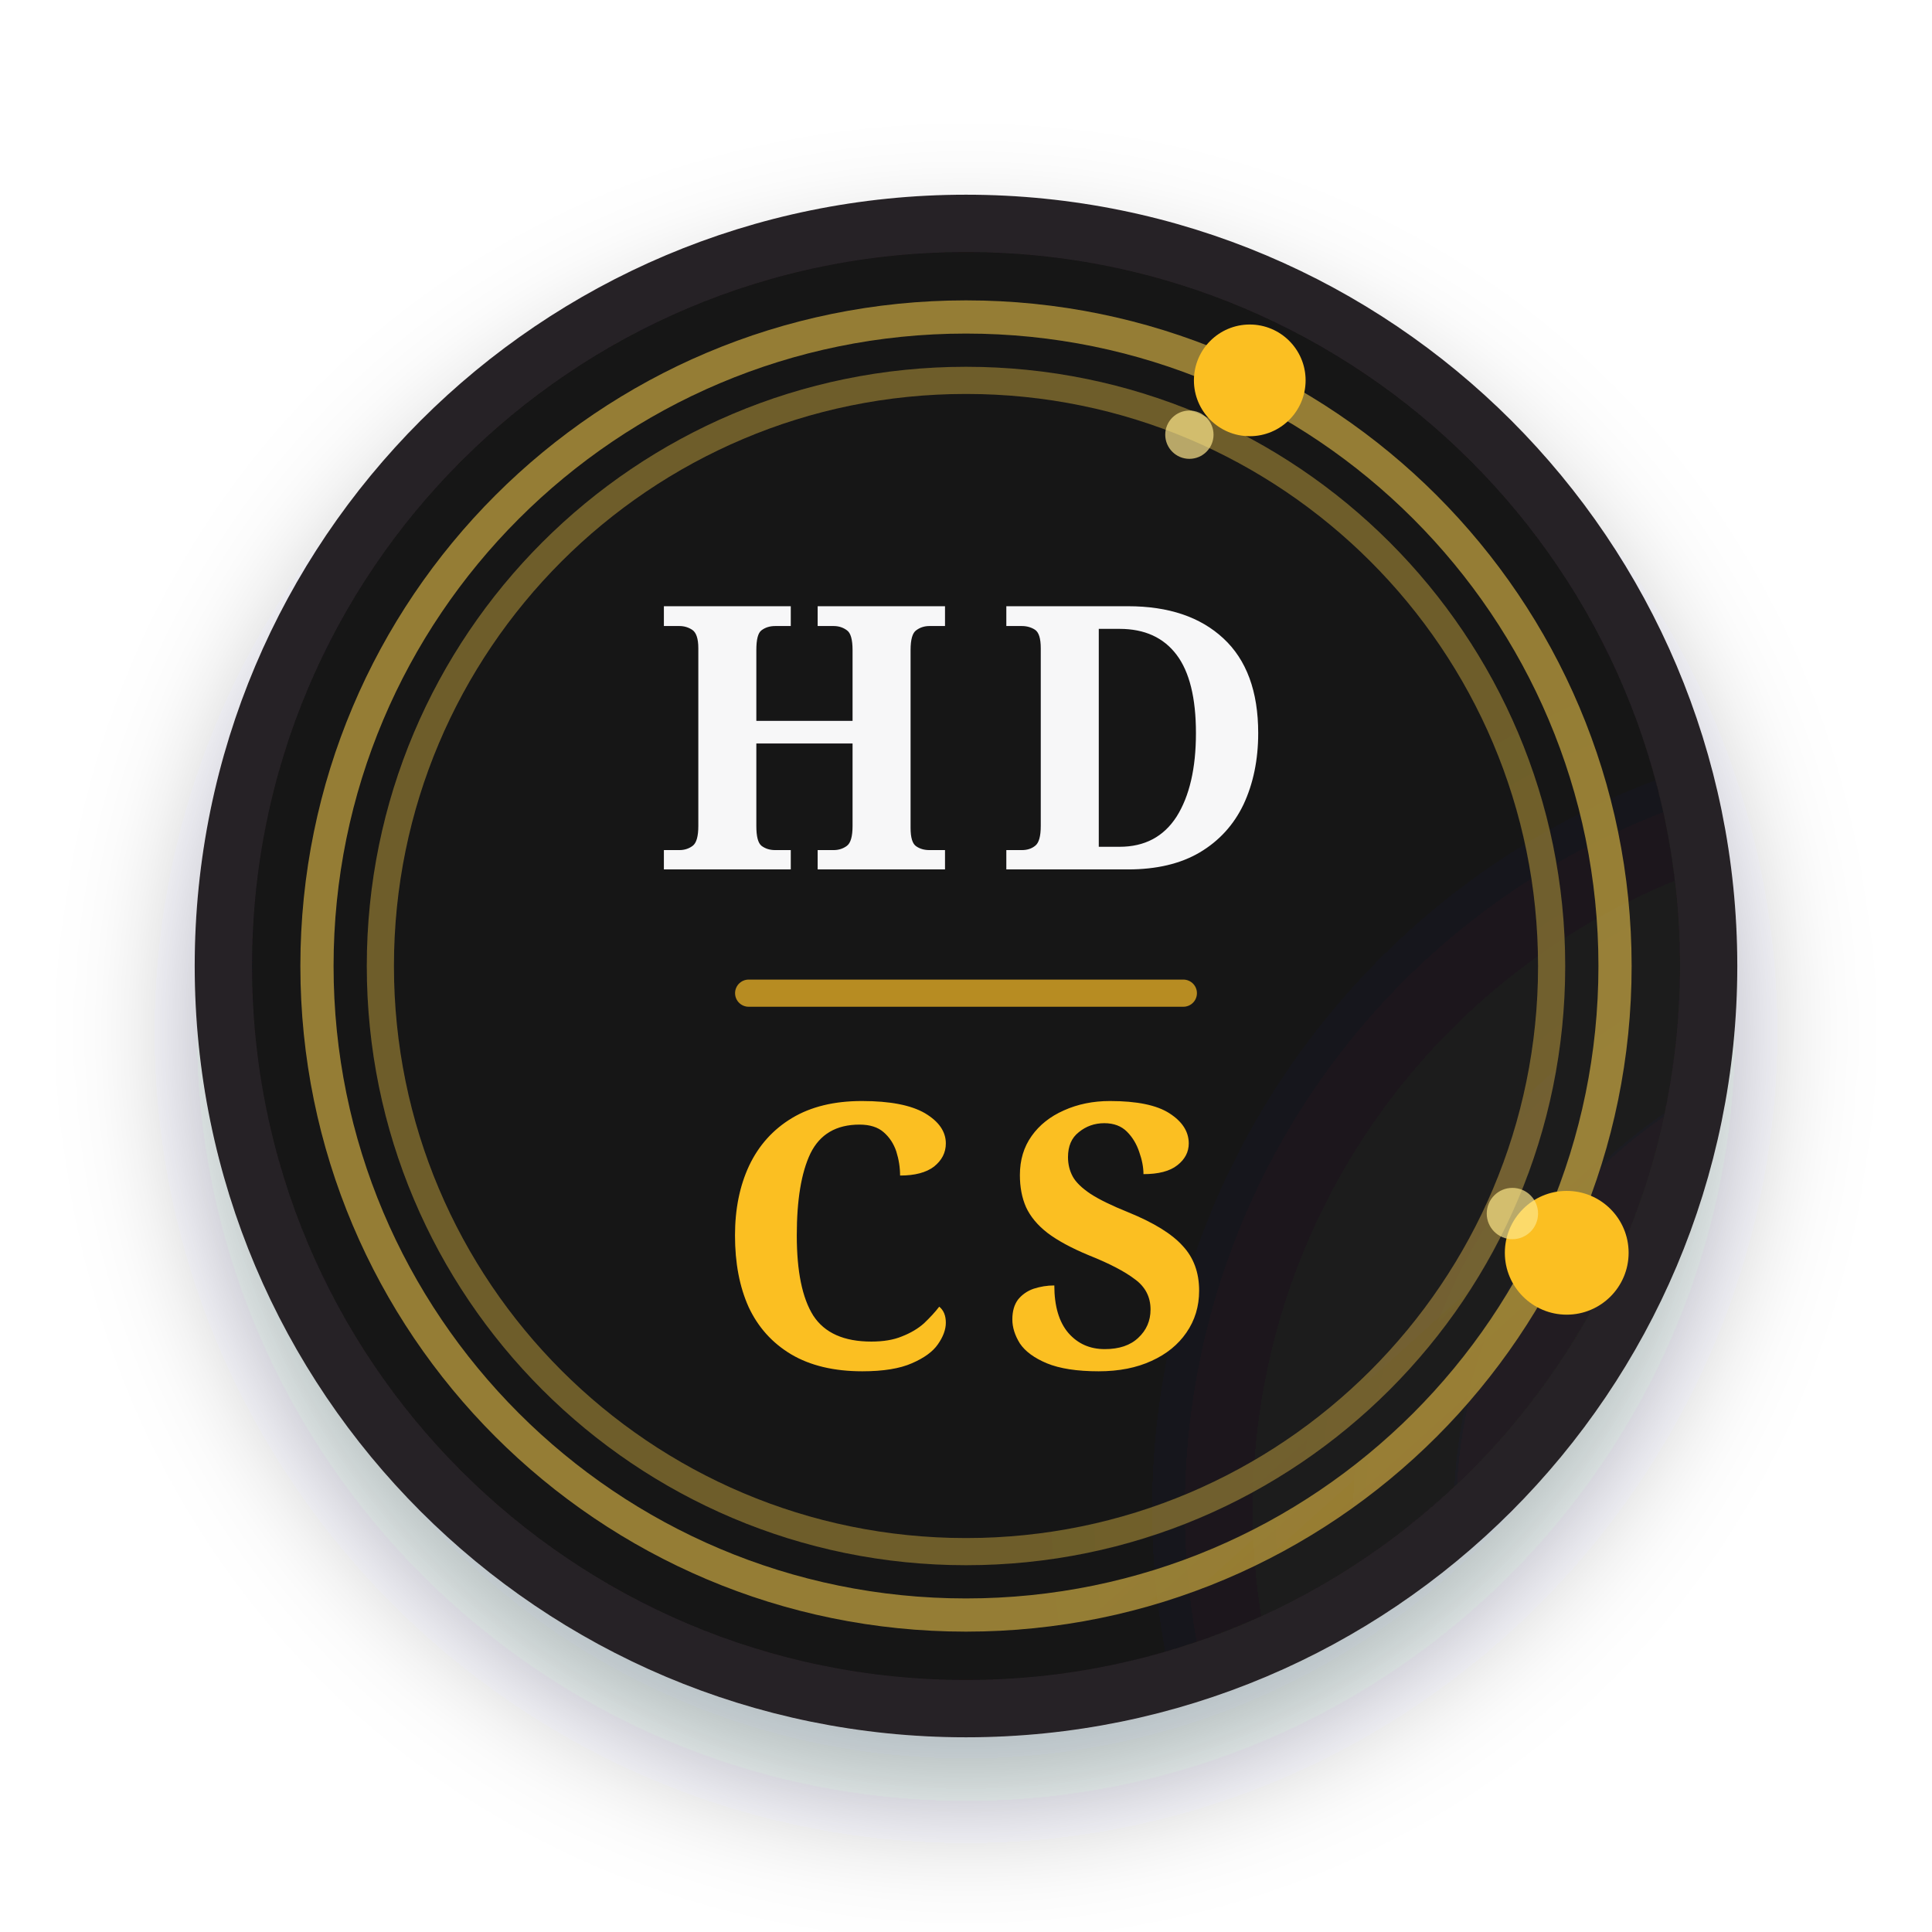
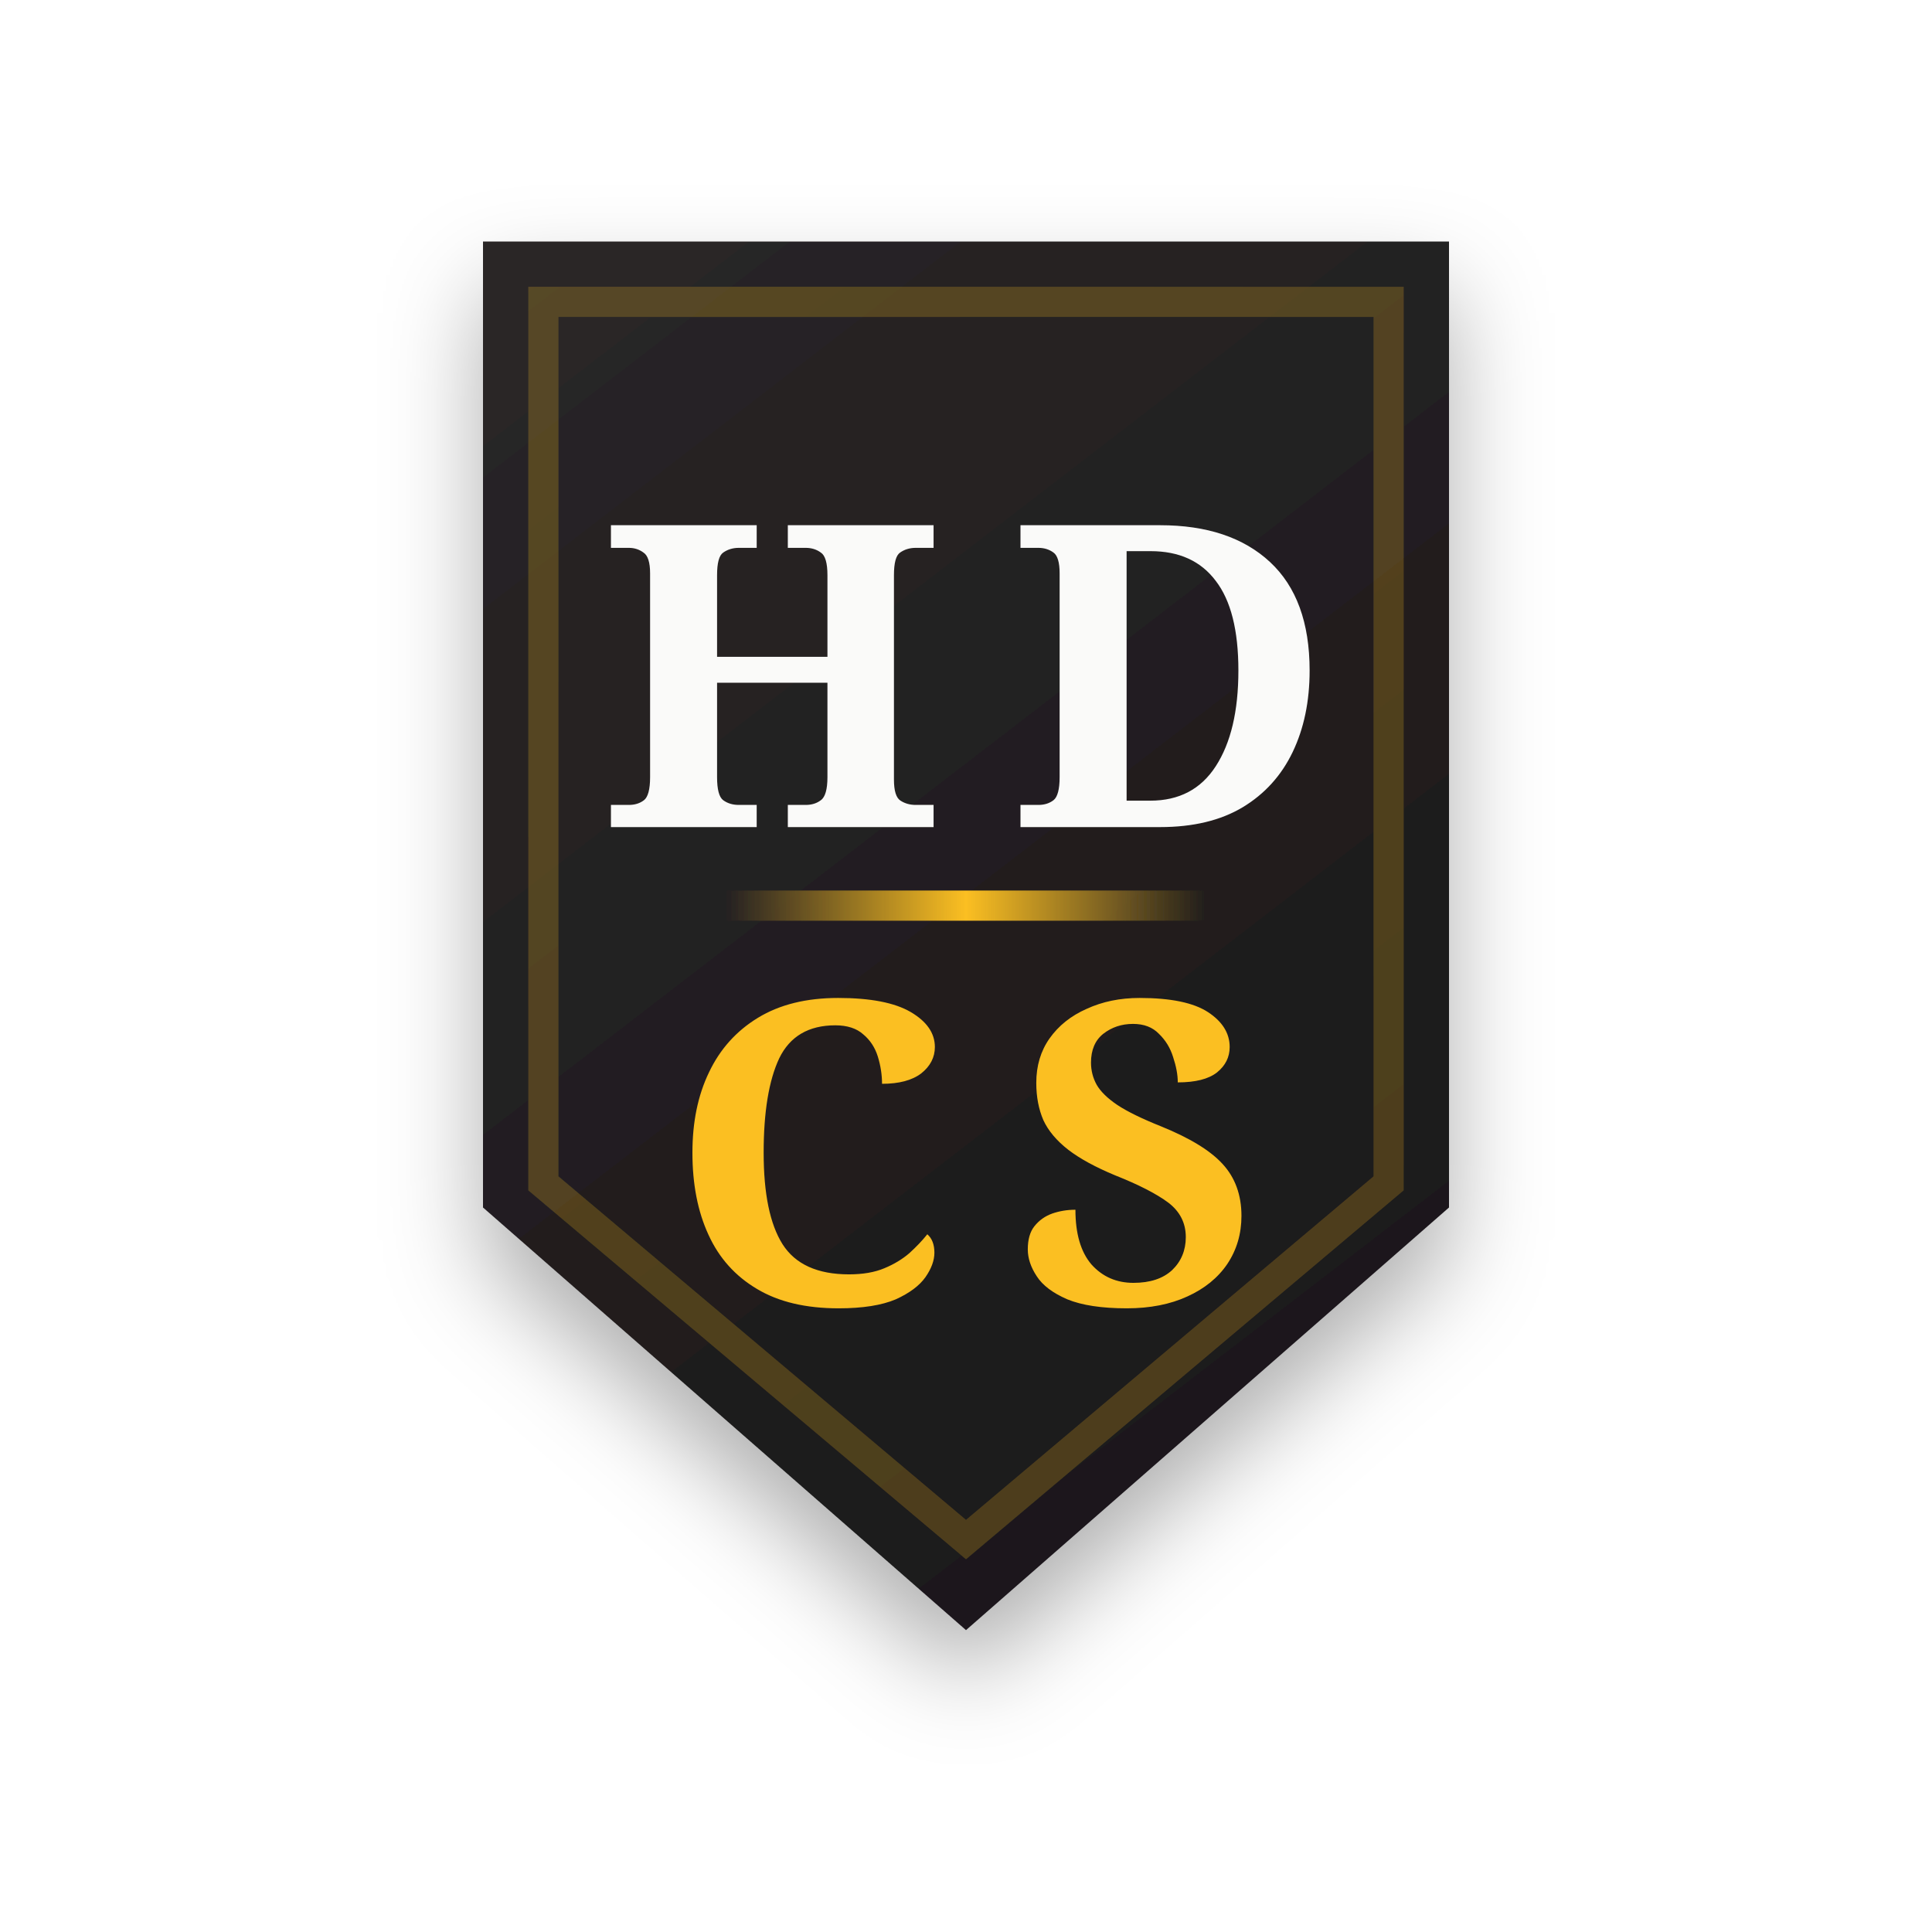
- <svg xmlns="http://www.w3.org/2000/svg" viewBox="0 0 64 64" role="img" aria-label="hydecaside S2 dual orbit seal">
+ <svg xmlns="http://www.w3.org/2000/svg" viewBox="0 0 64 64" role="img" aria-label="hydecaside C25 shield crest">
  <defs>
-     <radialGradient id="sealFill" cx="32" cy="18" r="30" gradientUnits="userSpaceOnUse">
-       <stop offset="0" stop-color="#2a2729" />
-       <stop offset="1" stop-color="#161517" />
-     </radialGradient>
-     <linearGradient id="goldGrad" x1="14" y1="12" x2="50" y2="52" gradientUnits="userSpaceOnUse">
-       <stop offset="0" stop-color="#fcd34d" />
-       <stop offset="0.52" stop-color="#f59e0b" />
-       <stop offset="1" stop-color="#f97316" />
+     <linearGradient id="shieldFill" x1="12" y1="8" x2="52" y2="60" gradientUnits="userSpaceOnUse">
+       <stop offset="0" stop-color="#2b2728" />
+       <stop offset="1" stop-color="#161415" />
    </linearGradient>
-     <filter id="sealShadow" x="-50%" y="-50%" width="200%" height="200%">
-       <feDropShadow dx="0" dy="2.2" stdDeviation="2.1" flood-color="#111827" flood-opacity="0.32" />
+     <linearGradient id="goldLine" x1="0" y1="0" x2="1" y2="0">
+       <stop offset="0" stop-color="#fbbf24" stop-opacity="0" />
+       <stop offset="0.5" stop-color="#fbbf24" />
+       <stop offset="1" stop-color="#fbbf24" stop-opacity="0" />
+     </linearGradient>
+     <filter id="shadow" x="-40%" y="-40%" width="180%" height="180%">
+       <feDropShadow dx="0" dy="1.6" stdDeviation="1.6" flood-color="#000000" flood-opacity="0.32" />
    </filter>
  </defs>
-   <g transform="translate(32 32)" filter="url(#sealShadow)">
-     <circle r="24.6" fill="url(#sealFill)" />
-     <circle r="24.6" fill="none" stroke="#272225" stroke-width="1.9" />
-     <circle r="21.5" fill="none" stroke="url(#goldGrad)" stroke-opacity="0.55" stroke-width="1.1" />
-     <circle r="19.4" fill="none" stroke="url(#goldGrad)" stroke-opacity="0.38" stroke-width="0.9" />
-     <text x="0" y="-3.2" text-anchor="middle" font-family="Fraunces, Georgia, serif" font-size="12.2" font-weight="600" letter-spacing="1.35" fill="#f7f7f8">HD</text>
-     <line x1="-7.2" y1="0.9" x2="7.2" y2="0.9" stroke="#fbbf24" stroke-opacity="0.7" stroke-width="0.9" stroke-linecap="round" />
-     <text x="0" y="13.3" text-anchor="middle" font-family="Fraunces, Georgia, serif" font-size="12.2" font-weight="600" letter-spacing="1.35" fill="#fbbf24">CS</text>
-     <circle cx="9.4" cy="-19.4" r="1.85" fill="#fbbf24" />
-     <circle cx="19.9" cy="9.5" r="2.05" fill="#fbbf24" />
-     <circle cx="7.4" cy="-17.6" r="0.8" fill="#fde68a" fill-opacity="0.7" />
-     <circle cx="18.1" cy="8.2" r="0.85" fill="#fde68a" fill-opacity="0.7" />
+   <g filter="url(#shadow)">
+     <path d="M16 8 H48 V40 L32 54 L16 40 Z" fill="url(#shieldFill)" />
+     <path d="M18 10 H46 V39.2 L32 51 L18 39.2 Z" fill="none" stroke="#fbbf24" stroke-opacity="0.22" stroke-width="1" />
+     <text x="32" y="27.4" text-anchor="middle" font-family="Cormorant Garamond, Georgia, serif" font-size="14" font-weight="700" letter-spacing="2.1" fill="#fafaf9">HD</text>
+     <rect x="24" y="29.5" width="16" height="1" fill="url(#goldLine)" />
+     <text x="32" y="43.2" text-anchor="middle" font-family="Cormorant Garamond, Georgia, serif" font-size="14" font-weight="700" letter-spacing="2.1" fill="#fbbf24">CS</text>
  </g>
</svg>
